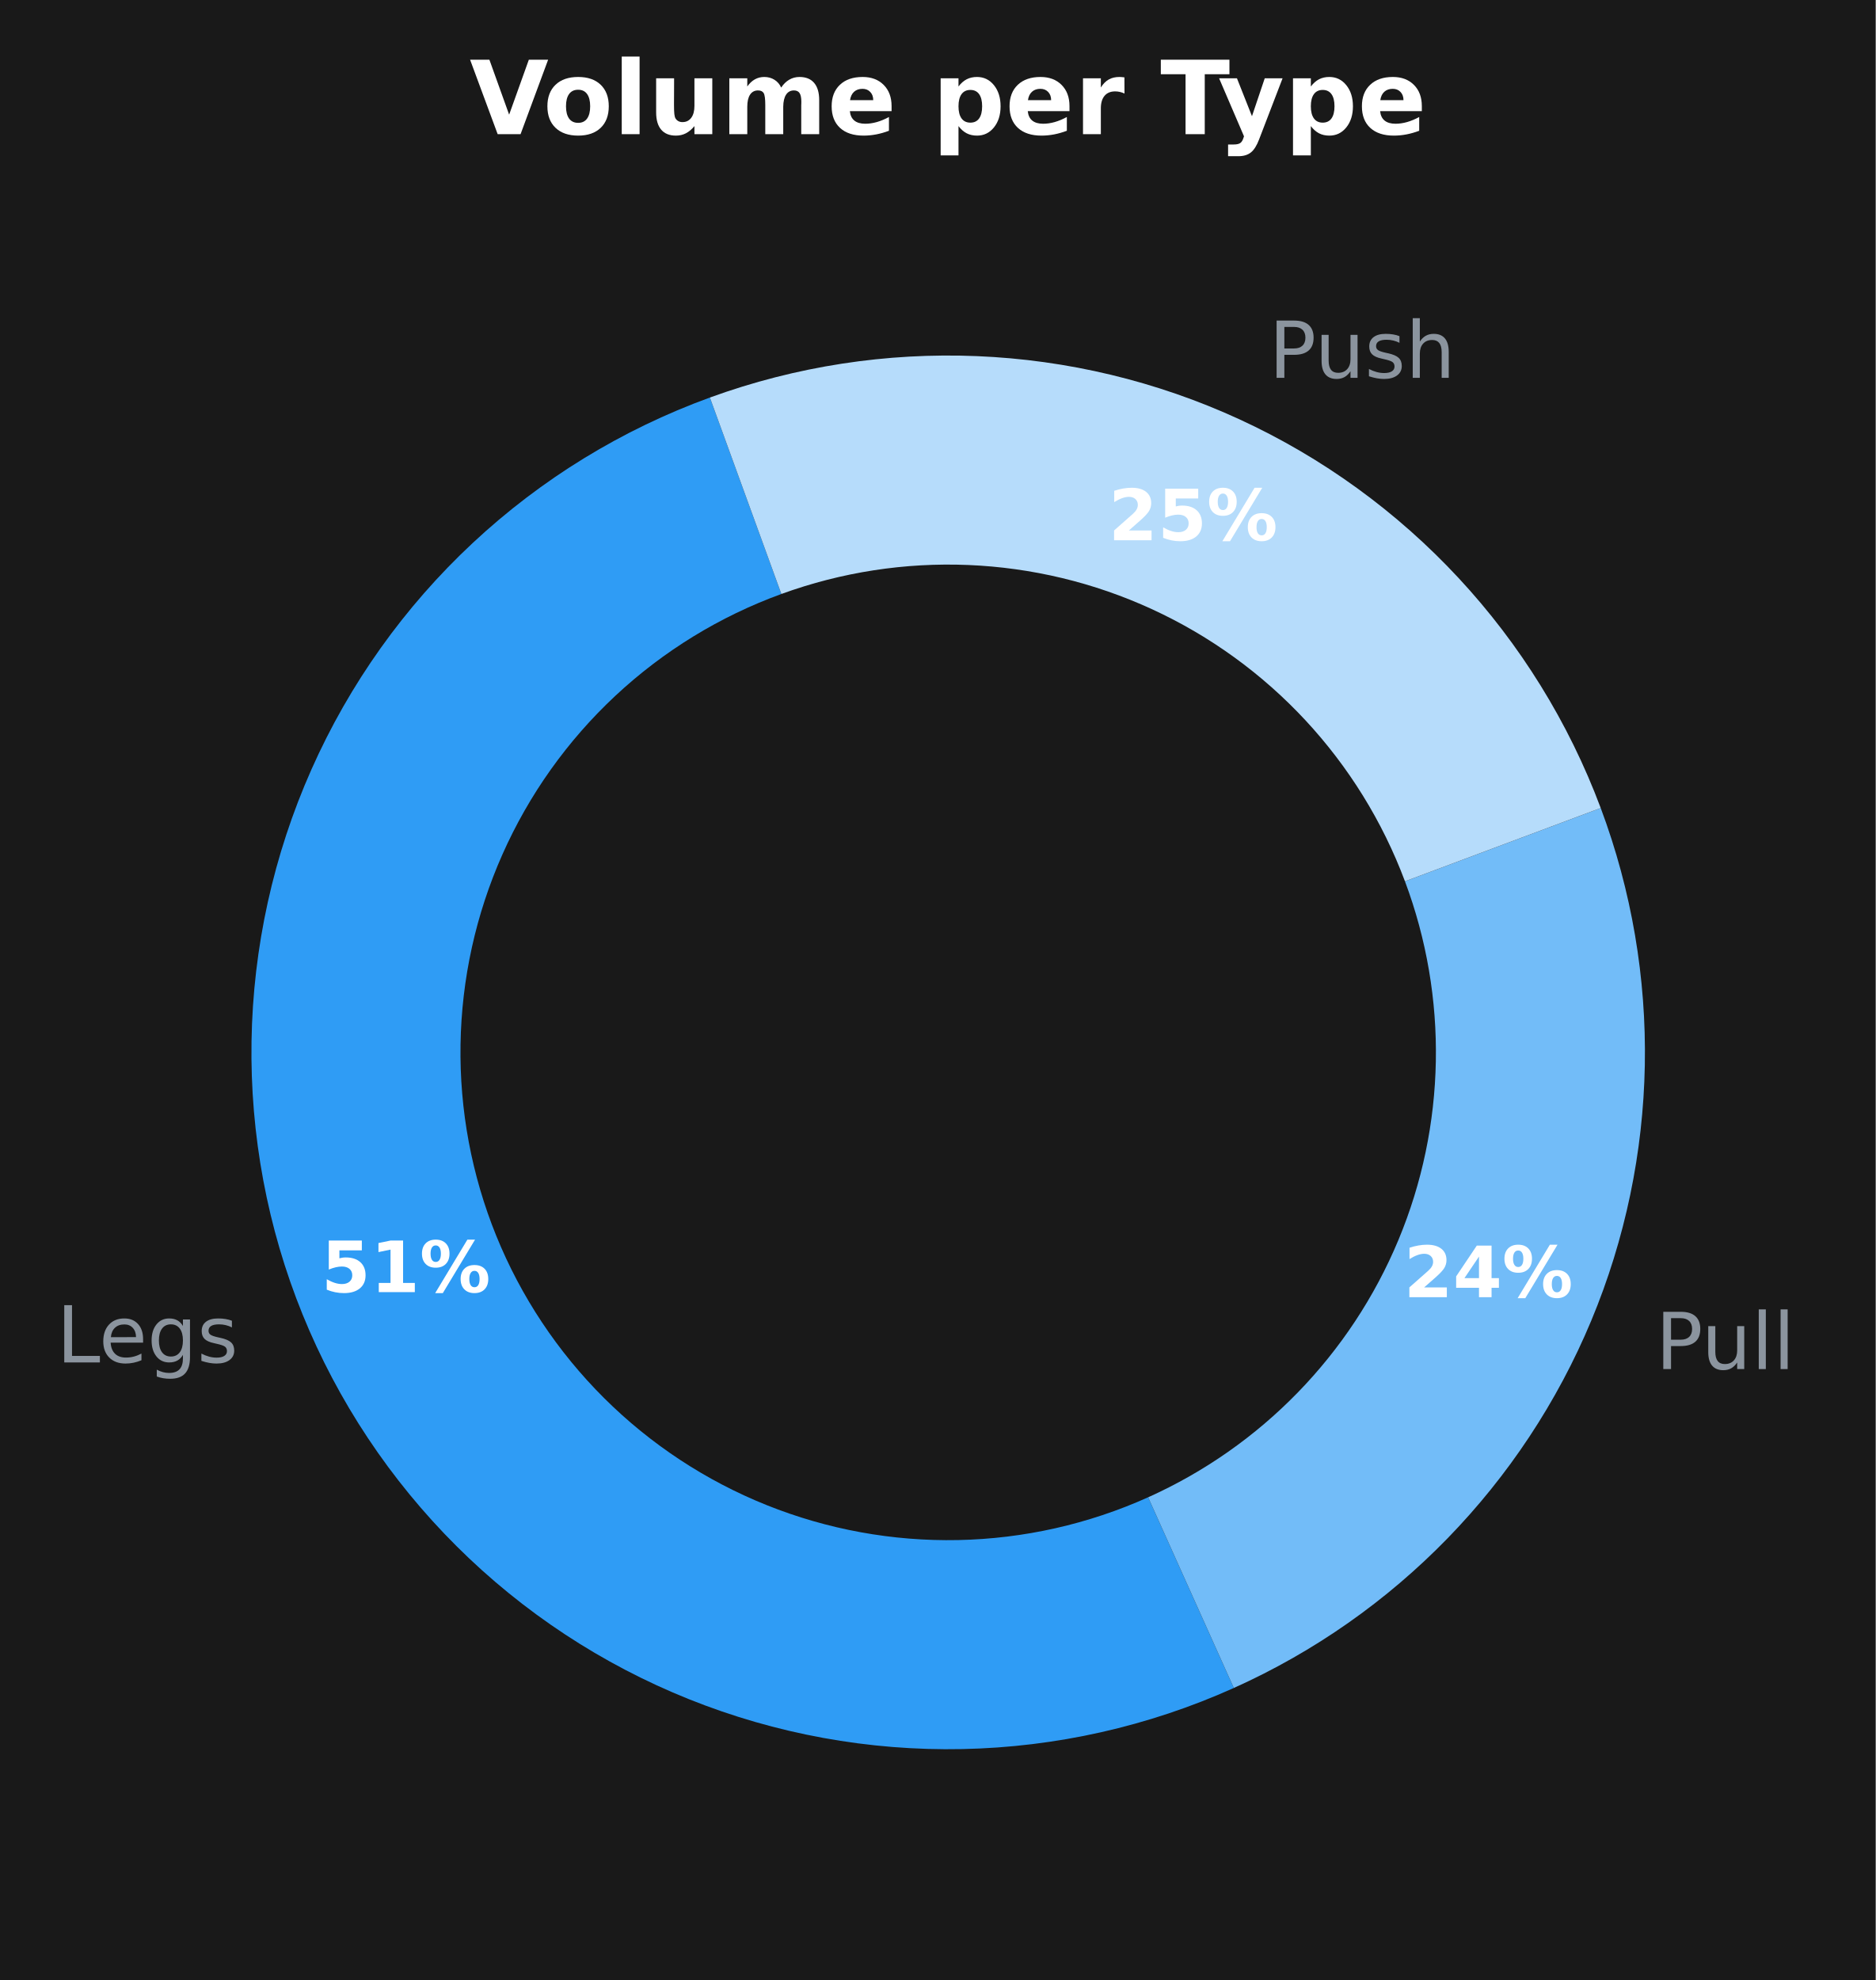
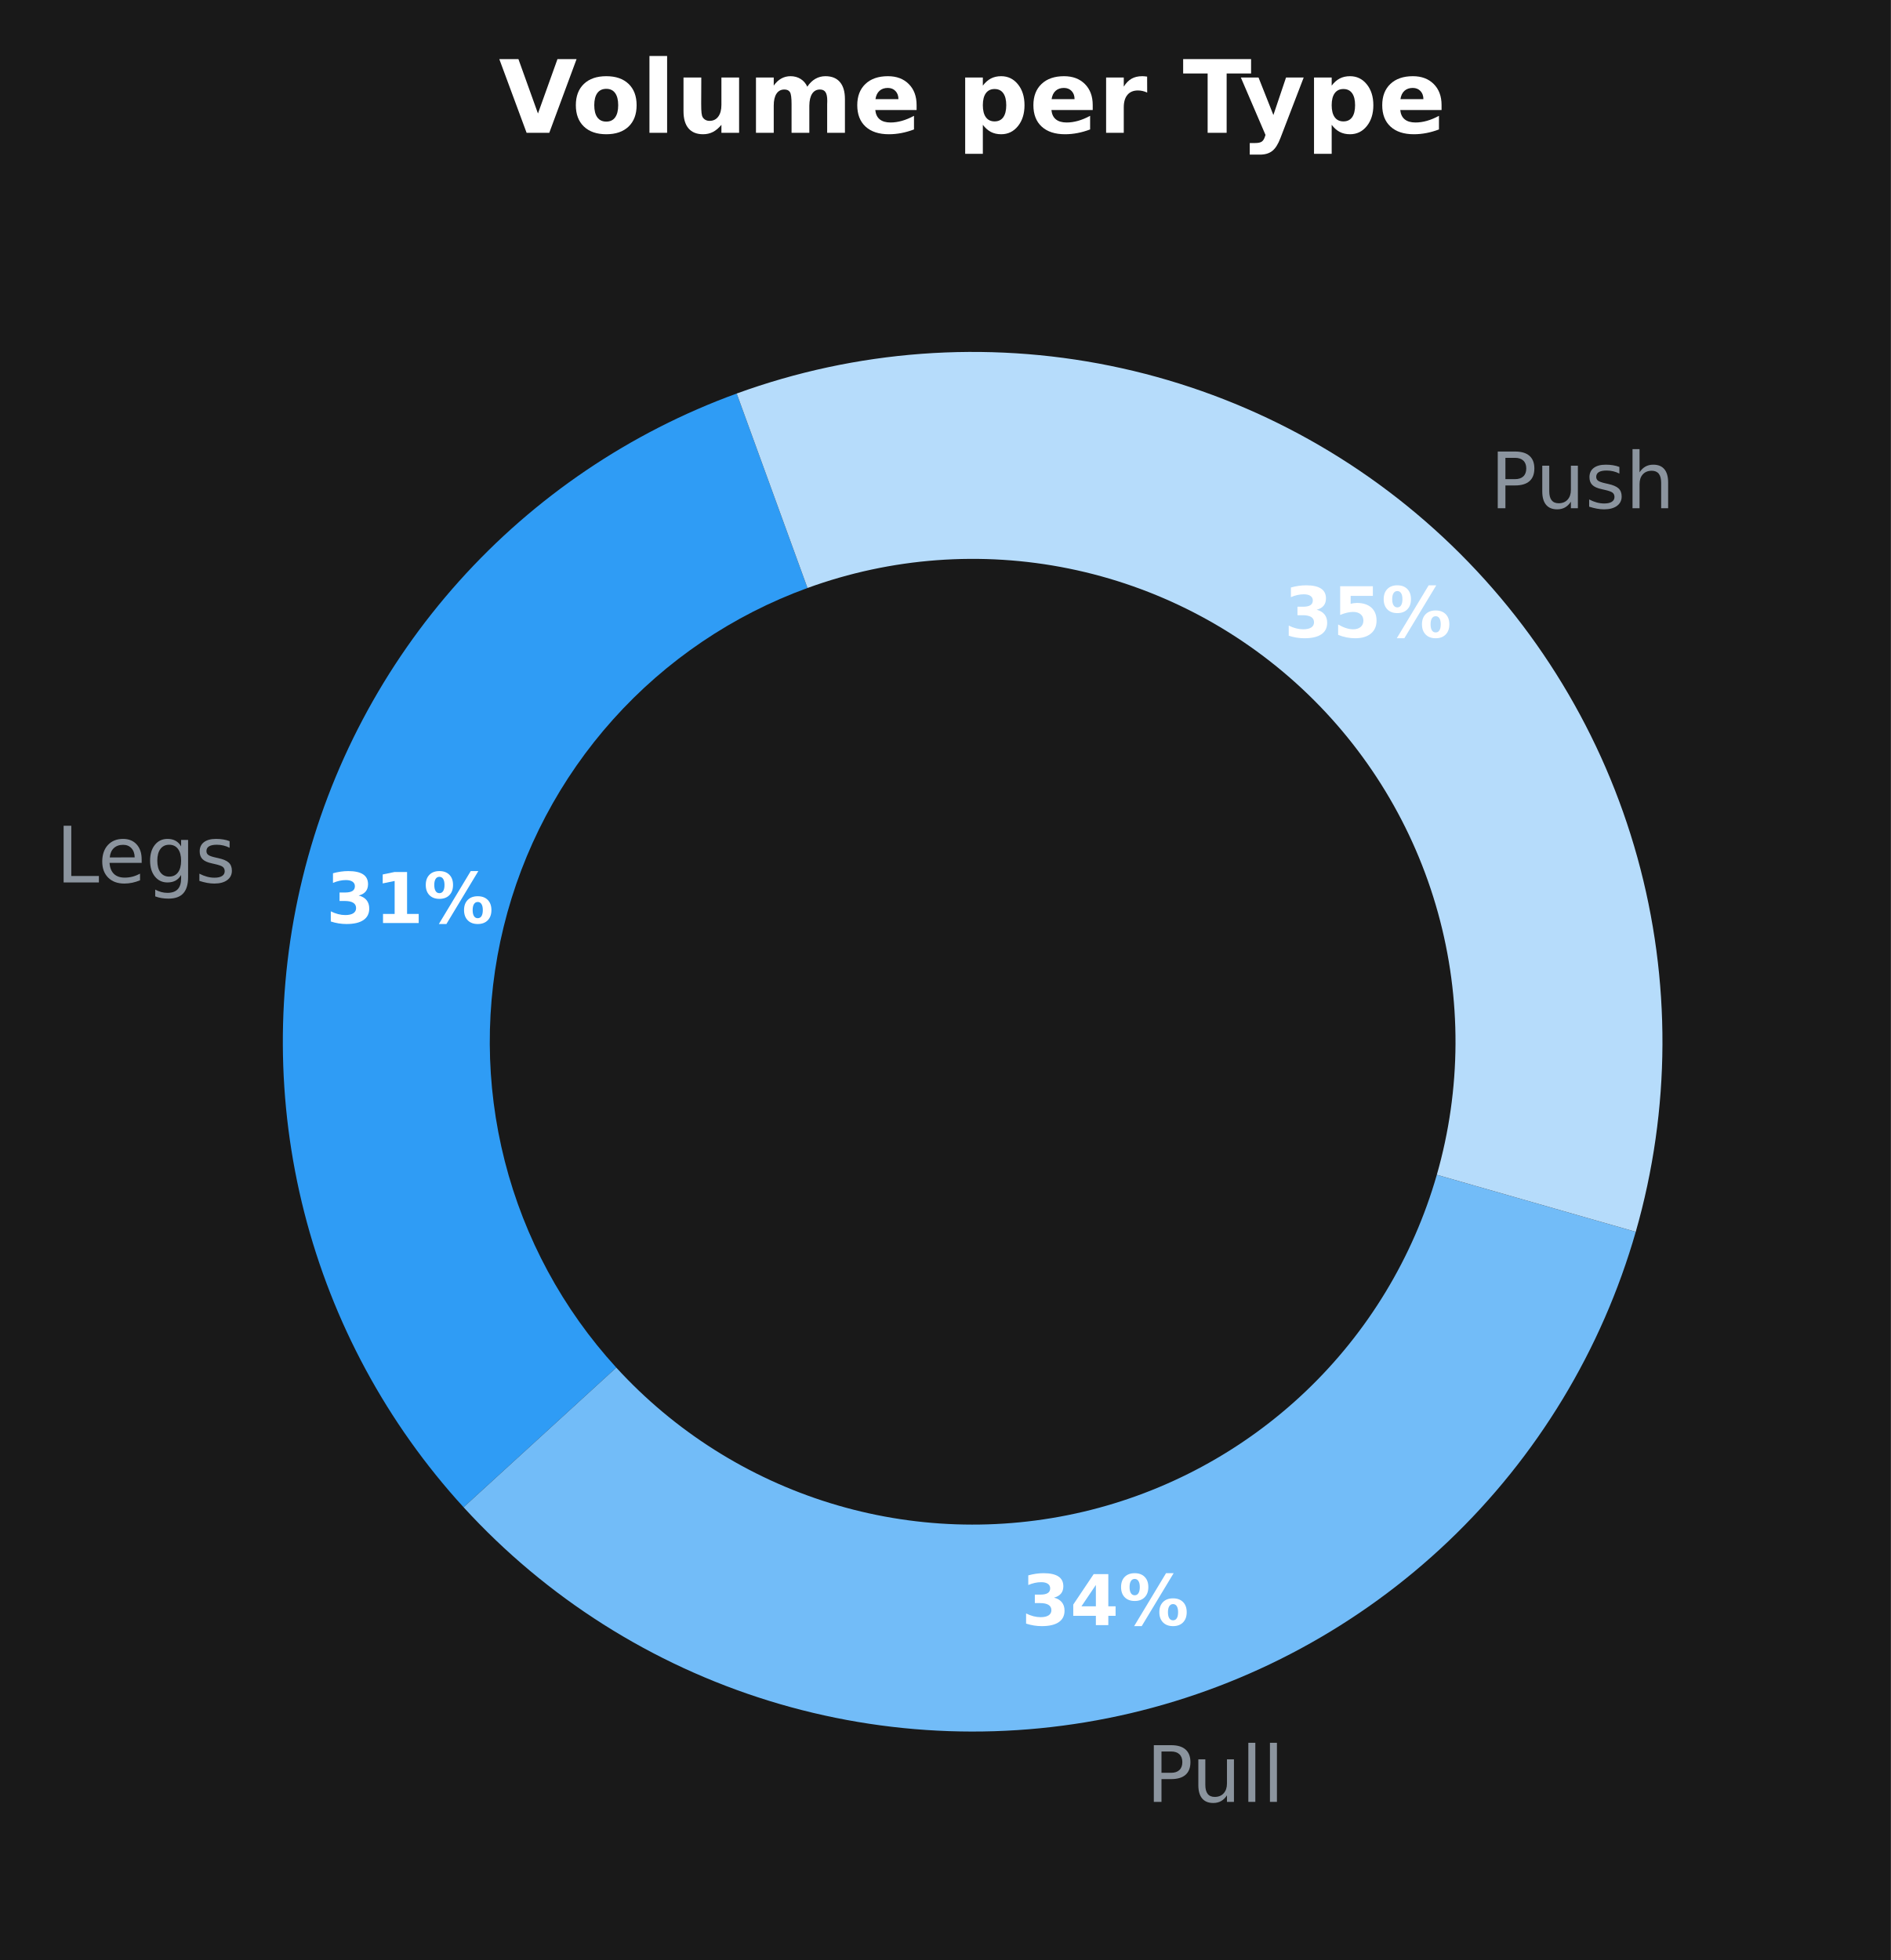
- <svg xmlns="http://www.w3.org/2000/svg" xmlns:xlink="http://www.w3.org/1999/xlink" width="238.793pt" height="252.038pt" viewBox="0 0 238.793 252.038" version="1.1">
+ <svg xmlns="http://www.w3.org/2000/svg" xmlns:xlink="http://www.w3.org/1999/xlink" width="243.154pt" height="252.038pt" viewBox="0 0 243.154 252.038" version="1.1">
  <defs>
    <style type="text/css">*{stroke-linejoin: round; stroke-linecap: butt}</style>
  </defs>
  <g id="figure_1">
    <g id="patch_1">
-       <path d="M 0 252.038  L 238.793 252.038  L 238.793 0  L 0 0  z " style="fill: #191919" />
+       <path d="M 0 252.038  L 243.154 252.038  L 243.154 0  L 0 0  z " style="fill: #191919" />
    </g>
    <g id="axes_1">
      <g id="patch_2">
-         <path d="M 90.375 50.603  C 79.172 54.681 68.905 60.976 60.189 69.11  C 51.473 77.245 44.486 87.054 39.647 97.95  C 34.807 108.845 32.213 120.606 32.021 132.526  C 31.828 144.447 34.041 156.285 38.526 167.331  C 43.012 178.377 49.679 188.406 58.127 196.818  C 66.576 205.23 76.634 211.853 87.7 216.29  C 98.765 220.727 110.613 222.888 122.532 222.643  C 134.452 222.399 146.201 219.754 157.075 214.867  L 146.167 190.594  C 138.555 194.015 130.33 195.867 121.987 196.038  C 113.643 196.209 105.35 194.696 97.604 191.59  C 89.858 188.484 82.817 183.848 76.903 177.96  C 70.989 172.072 66.322 165.051 63.183 157.319  C 60.043 149.587 58.494 141.3 58.629 132.956  C 58.763 124.611 60.579 116.379 63.967 108.752  C 67.354 101.125 72.245 94.259 78.346 88.565  C 84.447 82.87 91.634 78.464 99.476 75.61  z " style="fill: #2f9cf5" />
+         <path d="M 94.735 50.603  C 81.036 55.59 68.774 63.877 59.04 74.73  C 49.306 85.582 42.396 98.669 38.923 112.828  C 35.45 126.987 35.521 141.787 39.129 155.912  C 42.737 170.037 49.773 183.057 59.61 193.816  L 79.249 175.859  C 72.363 168.327 67.438 159.213 64.913 149.326  C 62.387 139.438 62.337 129.079 64.768 119.167  C 67.199 109.256 72.036 100.095 78.85 92.498  C 85.664 84.901 94.247 79.1 103.837 75.61  z " style="fill: #2f9cf5" />
      </g>
      <g id="patch_3">
-         <path d="M 157.075 214.867  C 177.63 205.629 193.911 188.897 202.584 168.099  C 211.257 147.3 211.687 123.958 203.785 102.854  L 178.864 112.185  C 184.395 126.958 184.094 143.297 178.023 157.856  C 171.951 172.416 160.555 184.128 146.167 190.594  z " style="fill: #72bcf8" />
+         <path d="M 59.61 193.816  C 70.255 205.458 83.816 214.052 98.888 218.709  C 113.96 223.366 130.005 223.919 145.362 220.311  C 160.719 216.703 174.839 209.063 186.26 198.181  C 197.681 187.3 205.996 173.566 210.343 158.402  L 184.762 151.069  C 181.719 161.684 175.899 171.297 167.904 178.914  C 159.909 186.531 150.025 191.879 139.275 194.405  C 128.525 196.93 117.294 196.543 106.744 193.284  C 96.193 190.024 86.701 184.008 79.249 175.859  z " style="fill: #72bcf8" />
      </g>
      <g id="patch_4">
-         <path d="M 203.785 102.854  C 195.589 80.963 179.062 63.175 157.831 53.393  C 136.6 43.612 112.341 42.609 90.375 50.603  L 99.476 75.61  C 114.852 70.013 131.834 70.716 146.696 77.563  C 161.557 84.41 173.126 96.861 178.864 112.185  z " style="fill: #b6dcfb" />
+         <path d="M 210.343 158.402  C 214.851 142.678 214.922 126.01 210.55 110.248  C 206.178 94.486 197.53 80.237 185.567 69.082  C 173.604 57.927 158.785 50.295 142.757 47.034  C 126.728 43.774 110.106 45.009 94.735 50.603  L 103.837 75.61  C 114.596 71.694 126.232 70.829 137.452 73.111  C 148.672 75.394 159.045 80.736 167.419 88.545  C 175.793 96.353 181.847 106.328 184.907 117.361  C 187.968 128.394 187.917 140.062 184.762 151.069  z " style="fill: #b6dcfb" />
      </g>
      <g id="matplotlib.axis_1" />
      <g id="matplotlib.axis_2" />
      <g id="text_1">
-         <g style="fill: #8b949e" transform="translate(7.2 173.4273) scale(0.1 -0.1)">
+         <g style="fill: #8b949e" transform="translate(7.2 113.4749) scale(0.1 -0.1)">
          <defs>
            <path id="DejaVuSans-4c" d="M 628 4666  L 1259 4666  L 1259 531  L 3531 531  L 3531 0  L 628 0  L 628 4666  z " transform="scale(0.015625)" />
            <path id="DejaVuSans-65" d="M 3597 1894  L 3597 1613  L 953 1613  Q 991 1019 1311 708  Q 1631 397 2203 397  Q 2534 397 2845 478  Q 3156 559 3463 722  L 3463 178  Q 3153 47 2828 -22  Q 2503 -91 2169 -91  Q 1331 -91 842 396  Q 353 884 353 1716  Q 353 2575 817 3079  Q 1281 3584 2069 3584  Q 2775 3584 3186 3129  Q 3597 2675 3597 1894  z M 3022 2063  Q 3016 2534 2758 2815  Q 2500 3097 2075 3097  Q 1594 3097 1305 2825  Q 1016 2553 972 2059  L 3022 2063  z " transform="scale(0.015625)" />
            <path id="DejaVuSans-67" d="M 2906 1791  Q 2906 2416 2648 2759  Q 2391 3103 1925 3103  Q 1463 3103 1205 2759  Q 947 2416 947 1791  Q 947 1169 1205 825  Q 1463 481 1925 481  Q 2391 481 2648 825  Q 2906 1169 2906 1791  z M 3481 434  Q 3481 -459 3084 -895  Q 2688 -1331 1869 -1331  Q 1566 -1331 1297 -1286  Q 1028 -1241 775 -1147  L 775 -588  Q 1028 -725 1275 -790  Q 1522 -856 1778 -856  Q 2344 -856 2625 -561  Q 2906 -266 2906 331  L 2906 616  Q 2728 306 2450 153  Q 2172 0 1784 0  Q 1141 0 747 490  Q 353 981 353 1791  Q 353 2603 747 3093  Q 1141 3584 1784 3584  Q 2172 3584 2450 3431  Q 2728 3278 2906 2969  L 2906 3500  L 3481 3500  L 3481 434  z " transform="scale(0.015625)" />
            <path id="DejaVuSans-73" d="M 2834 3397  L 2834 2853  Q 2591 2978 2328 3040  Q 2066 3103 1784 3103  Q 1356 3103 1142 2972  Q 928 2841 928 2578  Q 928 2378 1081 2264  Q 1234 2150 1697 2047  L 1894 2003  Q 2506 1872 2764 1633  Q 3022 1394 3022 966  Q 3022 478 2636 193  Q 2250 -91 1575 -91  Q 1294 -91 989 -36  Q 684 19 347 128  L 347 722  Q 666 556 975 473  Q 1284 391 1588 391  Q 1994 391 2212 530  Q 2431 669 2431 922  Q 2431 1156 2273 1281  Q 2116 1406 1581 1522  L 1381 1569  Q 847 1681 609 1914  Q 372 2147 372 2553  Q 372 3047 722 3315  Q 1072 3584 1716 3584  Q 2034 3584 2315 3537  Q 2597 3491 2834 3397  z " transform="scale(0.015625)" />
          </defs>
          <use xlink:href="#DejaVuSans-4c" />
          <use xlink:href="#DejaVuSans-65" transform="translate(53.96289 0)" />
          <use xlink:href="#DejaVuSans-67" transform="translate(115.4863 0)" />
          <use xlink:href="#DejaVuSans-73" transform="translate(178.9629 0)" />
        </g>
      </g>
      <g id="text_2">
-         <g style="fill: #ffffff" transform="translate(40.90519 164.4745) scale(0.09 -0.09)">
+         <g style="fill: #ffffff" transform="translate(41.93582 118.6926) scale(0.09 -0.09)">
          <defs>
-             <path id="DejaVuSans-Bold-35" d="M 678 4666  L 3669 4666  L 3669 3781  L 1638 3781  L 1638 3059  Q 1775 3097 1914 3117  Q 2053 3138 2203 3138  Q 3056 3138 3531 2711  Q 4006 2284 4006 1522  Q 4006 766 3489 337  Q 2972 -91 2053 -91  Q 1656 -91 1267 -14  Q 878 63 494 219  L 494 1166  Q 875 947 1217 837  Q 1559 728 1863 728  Q 2300 728 2551 942  Q 2803 1156 2803 1522  Q 2803 1891 2551 2103  Q 2300 2316 1863 2316  Q 1603 2316 1309 2248  Q 1016 2181 678 2041  L 678 4666  z " transform="scale(0.015625)" />
+             <path id="DejaVuSans-Bold-33" d="M 2981 2516  Q 3453 2394 3698 2092  Q 3944 1791 3944 1325  Q 3944 631 3412 270  Q 2881 -91 1863 -91  Q 1503 -91 1142 -33  Q 781 25 428 141  L 428 1069  Q 766 900 1098 814  Q 1431 728 1753 728  Q 2231 728 2486 893  Q 2741 1059 2741 1369  Q 2741 1688 2480 1852  Q 2219 2016 1709 2016  L 1228 2016  L 1228 2791  L 1734 2791  Q 2188 2791 2409 2933  Q 2631 3075 2631 3366  Q 2631 3634 2415 3781  Q 2200 3928 1806 3928  Q 1516 3928 1219 3862  Q 922 3797 628 3669  L 628 4550  Q 984 4650 1334 4700  Q 1684 4750 2022 4750  Q 2931 4750 3382 4451  Q 3834 4153 3834 3553  Q 3834 3144 3618 2883  Q 3403 2622 2981 2516  z " transform="scale(0.015625)" />
            <path id="DejaVuSans-Bold-31" d="M 750 831  L 1813 831  L 1813 3847  L 722 3622  L 722 4441  L 1806 4666  L 2950 4666  L 2950 831  L 4013 831  L 4013 0  L 750 0  L 750 831  z " transform="scale(0.015625)" />
            <path id="DejaVuSans-Bold-25" d="M 4959 1925  Q 4738 1925 4616 1733  Q 4494 1541 4494 1184  Q 4494 825 4614 633  Q 4734 441 4959 441  Q 5184 441 5303 633  Q 5422 825 5422 1184  Q 5422 1541 5301 1733  Q 5181 1925 4959 1925  z M 4959 2450  Q 5541 2450 5875 2112  Q 6209 1775 6209 1184  Q 6209 594 5875 251  Q 5541 -91 4959 -91  Q 4378 -91 4042 251  Q 3706 594 3706 1184  Q 3706 1772 4042 2111  Q 4378 2450 4959 2450  z M 2094 -91  L 1403 -91  L 4319 4750  L 5013 4750  L 2094 -91  z M 1453 4750  Q 2034 4750 2367 4411  Q 2700 4072 2700 3481  Q 2700 2891 2367 2550  Q 2034 2209 1453 2209  Q 872 2209 539 2550  Q 206 2891 206 3481  Q 206 4072 539 4411  Q 872 4750 1453 4750  z M 1453 4225  Q 1228 4225 1106 4031  Q 984 3838 984 3481  Q 984 3122 1106 2926  Q 1228 2731 1453 2731  Q 1678 2731 1798 2926  Q 1919 3122 1919 3481  Q 1919 3838 1797 4031  Q 1675 4225 1453 4225  z " transform="scale(0.015625)" />
          </defs>
-           <use xlink:href="#DejaVuSans-Bold-35" />
+           <use xlink:href="#DejaVuSans-Bold-33" />
          <use xlink:href="#DejaVuSans-Bold-31" transform="translate(69.58008 0)" />
          <use xlink:href="#DejaVuSans-Bold-25" transform="translate(139.1602 0)" />
        </g>
      </g>
      <g id="text_3">
-         <g style="fill: #8b949e" transform="translate(210.771 174.2721) scale(0.1 -0.1)">
+         <g style="fill: #8b949e" transform="translate(147.3905 231.7053) scale(0.1 -0.1)">
          <defs>
            <path id="DejaVuSans-50" d="M 1259 4147  L 1259 2394  L 2053 2394  Q 2494 2394 2734 2622  Q 2975 2850 2975 3272  Q 2975 3691 2734 3919  Q 2494 4147 2053 4147  L 1259 4147  z M 628 4666  L 2053 4666  Q 2838 4666 3239 4311  Q 3641 3956 3641 3272  Q 3641 2581 3239 2228  Q 2838 1875 2053 1875  L 1259 1875  L 1259 0  L 628 0  L 628 4666  z " transform="scale(0.015625)" />
            <path id="DejaVuSans-75" d="M 544 1381  L 544 3500  L 1119 3500  L 1119 1403  Q 1119 906 1312 657  Q 1506 409 1894 409  Q 2359 409 2629 706  Q 2900 1003 2900 1516  L 2900 3500  L 3475 3500  L 3475 0  L 2900 0  L 2900 538  Q 2691 219 2414 64  Q 2138 -91 1772 -91  Q 1169 -91 856 284  Q 544 659 544 1381  z M 1991 3584  L 1991 3584  z " transform="scale(0.015625)" />
            <path id="DejaVuSans-6c" d="M 603 4863  L 1178 4863  L 1178 0  L 603 0  L 603 4863  z " transform="scale(0.015625)" />
          </defs>
          <use xlink:href="#DejaVuSans-50" />
          <use xlink:href="#DejaVuSans-75" transform="translate(58.55273 0)" />
          <use xlink:href="#DejaVuSans-6c" transform="translate(121.9316 0)" />
          <use xlink:href="#DejaVuSans-6c" transform="translate(149.7148 0)" />
        </g>
      </g>
      <g id="text_4">
-         <g style="fill: #ffffff" transform="translate(178.7134 165.1196) scale(0.09 -0.09)">
+         <g style="fill: #ffffff" transform="translate(131.3444 208.9777) scale(0.09 -0.09)">
          <defs>
-             <path id="DejaVuSans-Bold-32" d="M 1844 884  L 3897 884  L 3897 0  L 506 0  L 506 884  L 2209 2388  Q 2438 2594 2547 2791  Q 2656 2988 2656 3200  Q 2656 3528 2436 3728  Q 2216 3928 1850 3928  Q 1569 3928 1234 3808  Q 900 3688 519 3450  L 519 4475  Q 925 4609 1322 4679  Q 1719 4750 2100 4750  Q 2938 4750 3402 4381  Q 3866 4013 3866 3353  Q 3866 2972 3669 2642  Q 3472 2313 2841 1759  L 1844 884  z " transform="scale(0.015625)" />
            <path id="DejaVuSans-Bold-34" d="M 2356 3675  L 1038 1722  L 2356 1722  L 2356 3675  z M 2156 4666  L 3494 4666  L 3494 1722  L 4159 1722  L 4159 850  L 3494 850  L 3494 0  L 2356 0  L 2356 850  L 288 850  L 288 1881  L 2156 4666  z " transform="scale(0.015625)" />
          </defs>
-           <use xlink:href="#DejaVuSans-Bold-32" />
+           <use xlink:href="#DejaVuSans-Bold-33" />
          <use xlink:href="#DejaVuSans-Bold-34" transform="translate(69.58008 0)" />
          <use xlink:href="#DejaVuSans-Bold-25" transform="translate(139.1602 0)" />
        </g>
      </g>
      <g id="text_5">
-         <g style="fill: #8b949e" transform="translate(161.543 48.09627) scale(0.1 -0.1)">
+         <g style="fill: #8b949e" transform="translate(191.6166 65.35355) scale(0.1 -0.1)">
          <defs>
            <path id="DejaVuSans-68" d="M 3513 2113  L 3513 0  L 2938 0  L 2938 2094  Q 2938 2591 2744 2837  Q 2550 3084 2163 3084  Q 1697 3084 1428 2787  Q 1159 2491 1159 1978  L 1159 0  L 581 0  L 581 4863  L 1159 4863  L 1159 2956  Q 1366 3272 1645 3428  Q 1925 3584 2291 3584  Q 2894 3584 3203 3211  Q 3513 2838 3513 2113  z " transform="scale(0.015625)" />
          </defs>
          <use xlink:href="#DejaVuSans-50" />
          <use xlink:href="#DejaVuSans-75" transform="translate(58.55273 0)" />
          <use xlink:href="#DejaVuSans-73" transform="translate(121.9316 0)" />
          <use xlink:href="#DejaVuSans-68" transform="translate(174.0312 0)" />
        </g>
      </g>
      <g id="text_6">
-         <g style="fill: #ffffff" transform="translate(141.1211 68.76713) scale(0.09 -0.09)">
-           <use xlink:href="#DejaVuSans-Bold-32" />
+         <g style="fill: #ffffff" transform="translate(165.1171 81.94541) scale(0.09 -0.09)">
+           <defs>
+             <path id="DejaVuSans-Bold-35" d="M 678 4666  L 3669 4666  L 3669 3781  L 1638 3781  L 1638 3059  Q 1775 3097 1914 3117  Q 2053 3138 2203 3138  Q 3056 3138 3531 2711  Q 4006 2284 4006 1522  Q 4006 766 3489 337  Q 2972 -91 2053 -91  Q 1656 -91 1267 -14  Q 878 63 494 219  L 494 1166  Q 875 947 1217 837  Q 1559 728 1863 728  Q 2300 728 2551 942  Q 2803 1156 2803 1522  Q 2803 1891 2551 2103  Q 2300 2316 1863 2316  Q 1603 2316 1309 2248  Q 1016 2181 678 2041  L 678 4666  z " transform="scale(0.015625)" />
+           </defs>
+           <use xlink:href="#DejaVuSans-Bold-33" />
          <use xlink:href="#DejaVuSans-Bold-35" transform="translate(69.58008 0)" />
          <use xlink:href="#DejaVuSans-Bold-25" transform="translate(139.1602 0)" />
        </g>
      </g>
      <g id="text_7">
-         <g style="fill: #ffffff" transform="translate(59.78386 17.07797) scale(0.13 -0.13)">
+         <g style="fill: #ffffff" transform="translate(64.14421 17.07797) scale(0.13 -0.13)">
          <defs>
            <path id="DejaVuSans-Bold-56" d="M 31 4666  L 1241 4666  L 2478 1222  L 3713 4666  L 4922 4666  L 3194 0  L 1759 0  L 31 4666  z " transform="scale(0.015625)" />
            <path id="DejaVuSans-Bold-6f" d="M 2203 2784  Q 1831 2784 1636 2517  Q 1441 2250 1441 1747  Q 1441 1244 1636 976  Q 1831 709 2203 709  Q 2569 709 2762 976  Q 2956 1244 2956 1747  Q 2956 2250 2762 2517  Q 2569 2784 2203 2784  z M 2203 3584  Q 3106 3584 3614 3096  Q 4122 2609 4122 1747  Q 4122 884 3614 396  Q 3106 -91 2203 -91  Q 1297 -91 786 396  Q 275 884 275 1747  Q 275 2609 786 3096  Q 1297 3584 2203 3584  z " transform="scale(0.015625)" />
            <path id="DejaVuSans-Bold-6c" d="M 538 4863  L 1656 4863  L 1656 0  L 538 0  L 538 4863  z " transform="scale(0.015625)" />
            <path id="DejaVuSans-Bold-75" d="M 500 1363  L 500 3500  L 1625 3500  L 1625 3150  Q 1625 2866 1622 2436  Q 1619 2006 1619 1863  Q 1619 1441 1641 1255  Q 1663 1069 1716 984  Q 1784 875 1895 815  Q 2006 756 2150 756  Q 2500 756 2700 1025  Q 2900 1294 2900 1772  L 2900 3500  L 4019 3500  L 4019 0  L 2900 0  L 2900 506  Q 2647 200 2364 54  Q 2081 -91 1741 -91  Q 1134 -91 817 281  Q 500 653 500 1363  z " transform="scale(0.015625)" />
            <path id="DejaVuSans-Bold-6d" d="M 3781 2919  Q 3994 3244 4286 3414  Q 4578 3584 4928 3584  Q 5531 3584 5847 3212  Q 6163 2841 6163 2131  L 6163 0  L 5038 0  L 5038 1825  Q 5041 1866 5042 1909  Q 5044 1953 5044 2034  Q 5044 2406 4934 2573  Q 4825 2741 4581 2741  Q 4263 2741 4089 2478  Q 3916 2216 3909 1719  L 3909 0  L 2784 0  L 2784 1825  Q 2784 2406 2684 2573  Q 2584 2741 2328 2741  Q 2006 2741 1831 2477  Q 1656 2213 1656 1722  L 1656 0  L 531 0  L 531 3500  L 1656 3500  L 1656 2988  Q 1863 3284 2130 3434  Q 2397 3584 2719 3584  Q 3081 3584 3359 3409  Q 3638 3234 3781 2919  z " transform="scale(0.015625)" />
            <path id="DejaVuSans-Bold-65" d="M 4031 1759  L 4031 1441  L 1416 1441  Q 1456 1047 1700 850  Q 1944 653 2381 653  Q 2734 653 3104 758  Q 3475 863 3866 1075  L 3866 213  Q 3469 63 3072 -14  Q 2675 -91 2278 -91  Q 1328 -91 801 392  Q 275 875 275 1747  Q 275 2603 792 3093  Q 1309 3584 2216 3584  Q 3041 3584 3536 3087  Q 4031 2591 4031 1759  z M 2881 2131  Q 2881 2450 2695 2645  Q 2509 2841 2209 2841  Q 1884 2841 1681 2658  Q 1478 2475 1428 2131  L 2881 2131  z " transform="scale(0.015625)" />
            <path id="DejaVuSans-Bold-20" transform="scale(0.015625)" />
            <path id="DejaVuSans-Bold-70" d="M 1656 506  L 1656 -1331  L 538 -1331  L 538 3500  L 1656 3500  L 1656 2988  Q 1888 3294 2169 3439  Q 2450 3584 2816 3584  Q 3463 3584 3878 3070  Q 4294 2556 4294 1747  Q 4294 938 3878 423  Q 3463 -91 2816 -91  Q 2450 -91 2169 54  Q 1888 200 1656 506  z M 2400 2772  Q 2041 2772 1848 2508  Q 1656 2244 1656 1747  Q 1656 1250 1848 986  Q 2041 722 2400 722  Q 2759 722 2948 984  Q 3138 1247 3138 1747  Q 3138 2247 2948 2509  Q 2759 2772 2400 2772  z " transform="scale(0.015625)" />
            <path id="DejaVuSans-Bold-72" d="M 3138 2547  Q 2991 2616 2845 2648  Q 2700 2681 2553 2681  Q 2122 2681 1889 2404  Q 1656 2128 1656 1613  L 1656 0  L 538 0  L 538 3500  L 1656 3500  L 1656 2925  Q 1872 3269 2151 3426  Q 2431 3584 2822 3584  Q 2878 3584 2943 3579  Q 3009 3575 3134 3559  L 3138 2547  z " transform="scale(0.015625)" />
            <path id="DejaVuSans-Bold-54" d="M 31 4666  L 4331 4666  L 4331 3756  L 2784 3756  L 2784 0  L 1581 0  L 1581 3756  L 31 3756  L 31 4666  z " transform="scale(0.015625)" />
            <path id="DejaVuSans-Bold-79" d="M 78 3500  L 1197 3500  L 2138 1125  L 2938 3500  L 4056 3500  L 2584 -331  Q 2363 -916 2067 -1148  Q 1772 -1381 1288 -1381  L 641 -1381  L 641 -647  L 991 -647  Q 1275 -647 1404 -556  Q 1534 -466 1606 -231  L 1638 -134  L 78 3500  z " transform="scale(0.015625)" />
          </defs>
          <use xlink:href="#DejaVuSans-Bold-56" />
          <use xlink:href="#DejaVuSans-Bold-6f" transform="translate(71.89258 0)" />
          <use xlink:href="#DejaVuSans-Bold-6c" transform="translate(140.5938 0)" />
          <use xlink:href="#DejaVuSans-Bold-75" transform="translate(174.8711 0)" />
          <use xlink:href="#DejaVuSans-Bold-6d" transform="translate(246.0625 0)" />
          <use xlink:href="#DejaVuSans-Bold-65" transform="translate(350.2617 0)" />
          <use xlink:href="#DejaVuSans-Bold-20" transform="translate(418.084 0)" />
          <use xlink:href="#DejaVuSans-Bold-70" transform="translate(452.8984 0)" />
          <use xlink:href="#DejaVuSans-Bold-65" transform="translate(524.4805 0)" />
          <use xlink:href="#DejaVuSans-Bold-72" transform="translate(592.3027 0)" />
          <use xlink:href="#DejaVuSans-Bold-20" transform="translate(641.6191 0)" />
          <use xlink:href="#DejaVuSans-Bold-54" transform="translate(676.4336 0)" />
          <use xlink:href="#DejaVuSans-Bold-79" transform="translate(732.7715 0)" />
          <use xlink:href="#DejaVuSans-Bold-70" transform="translate(797.957 0)" />
          <use xlink:href="#DejaVuSans-Bold-65" transform="translate(869.5391 0)" />
        </g>
      </g>
    </g>
  </g>
</svg>
